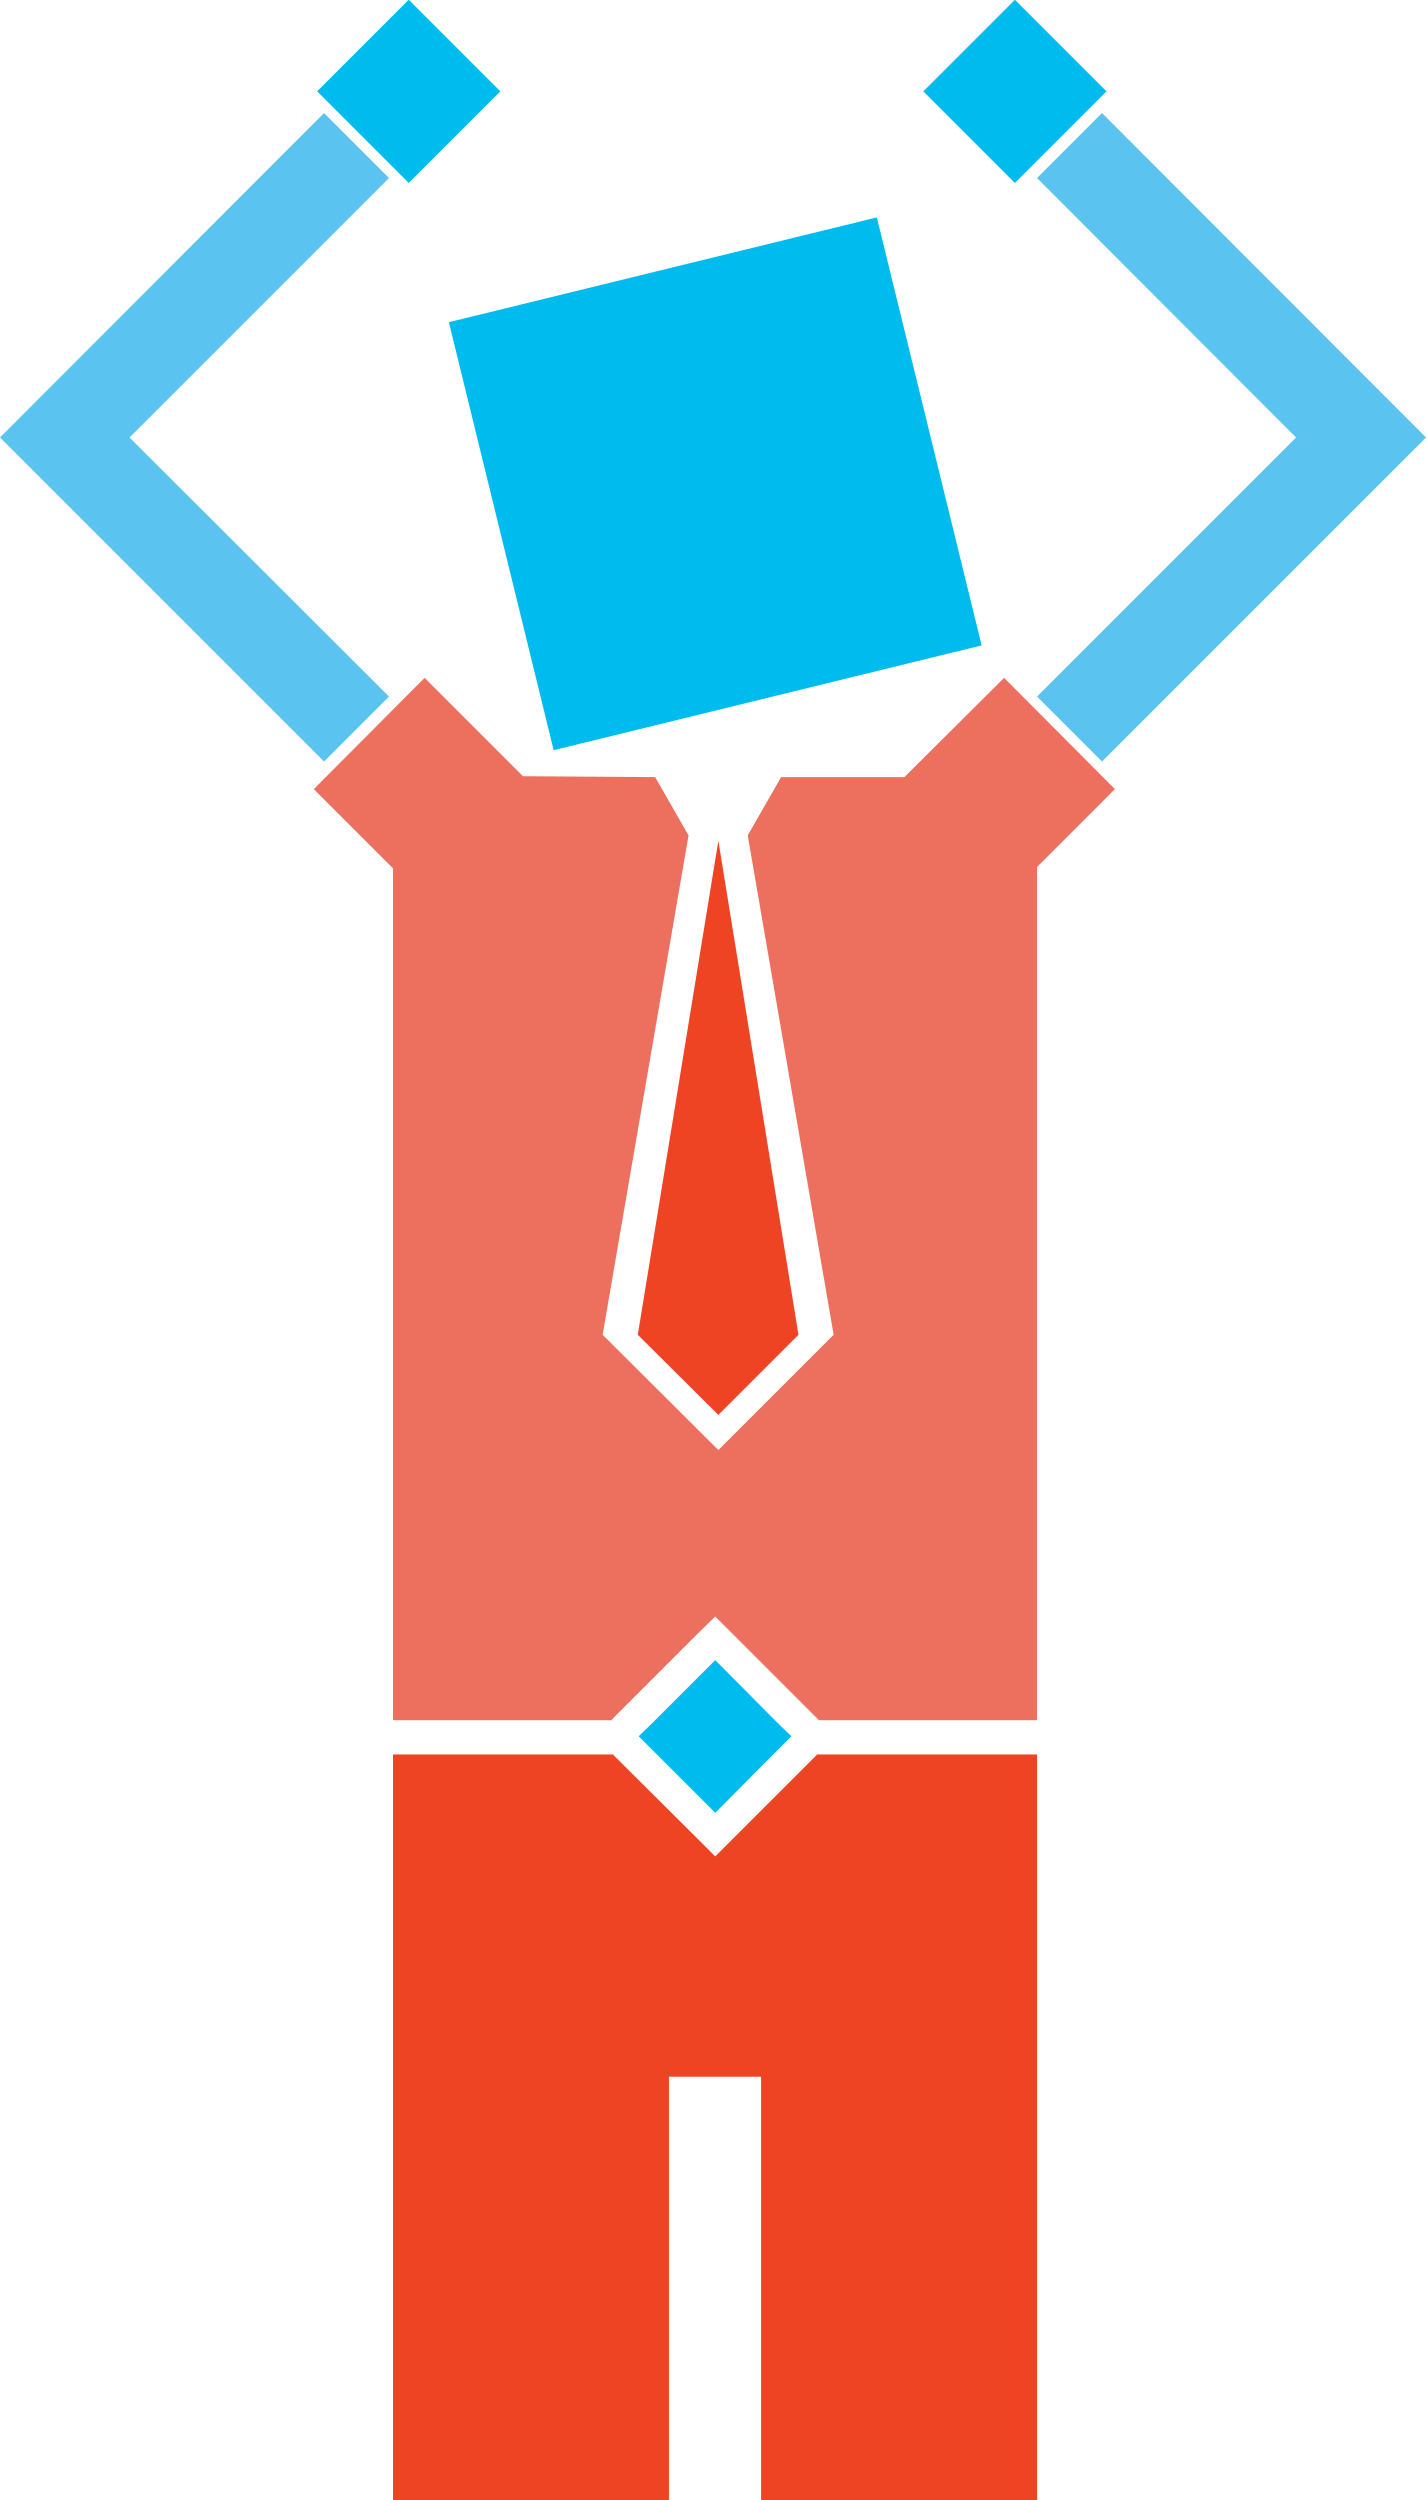
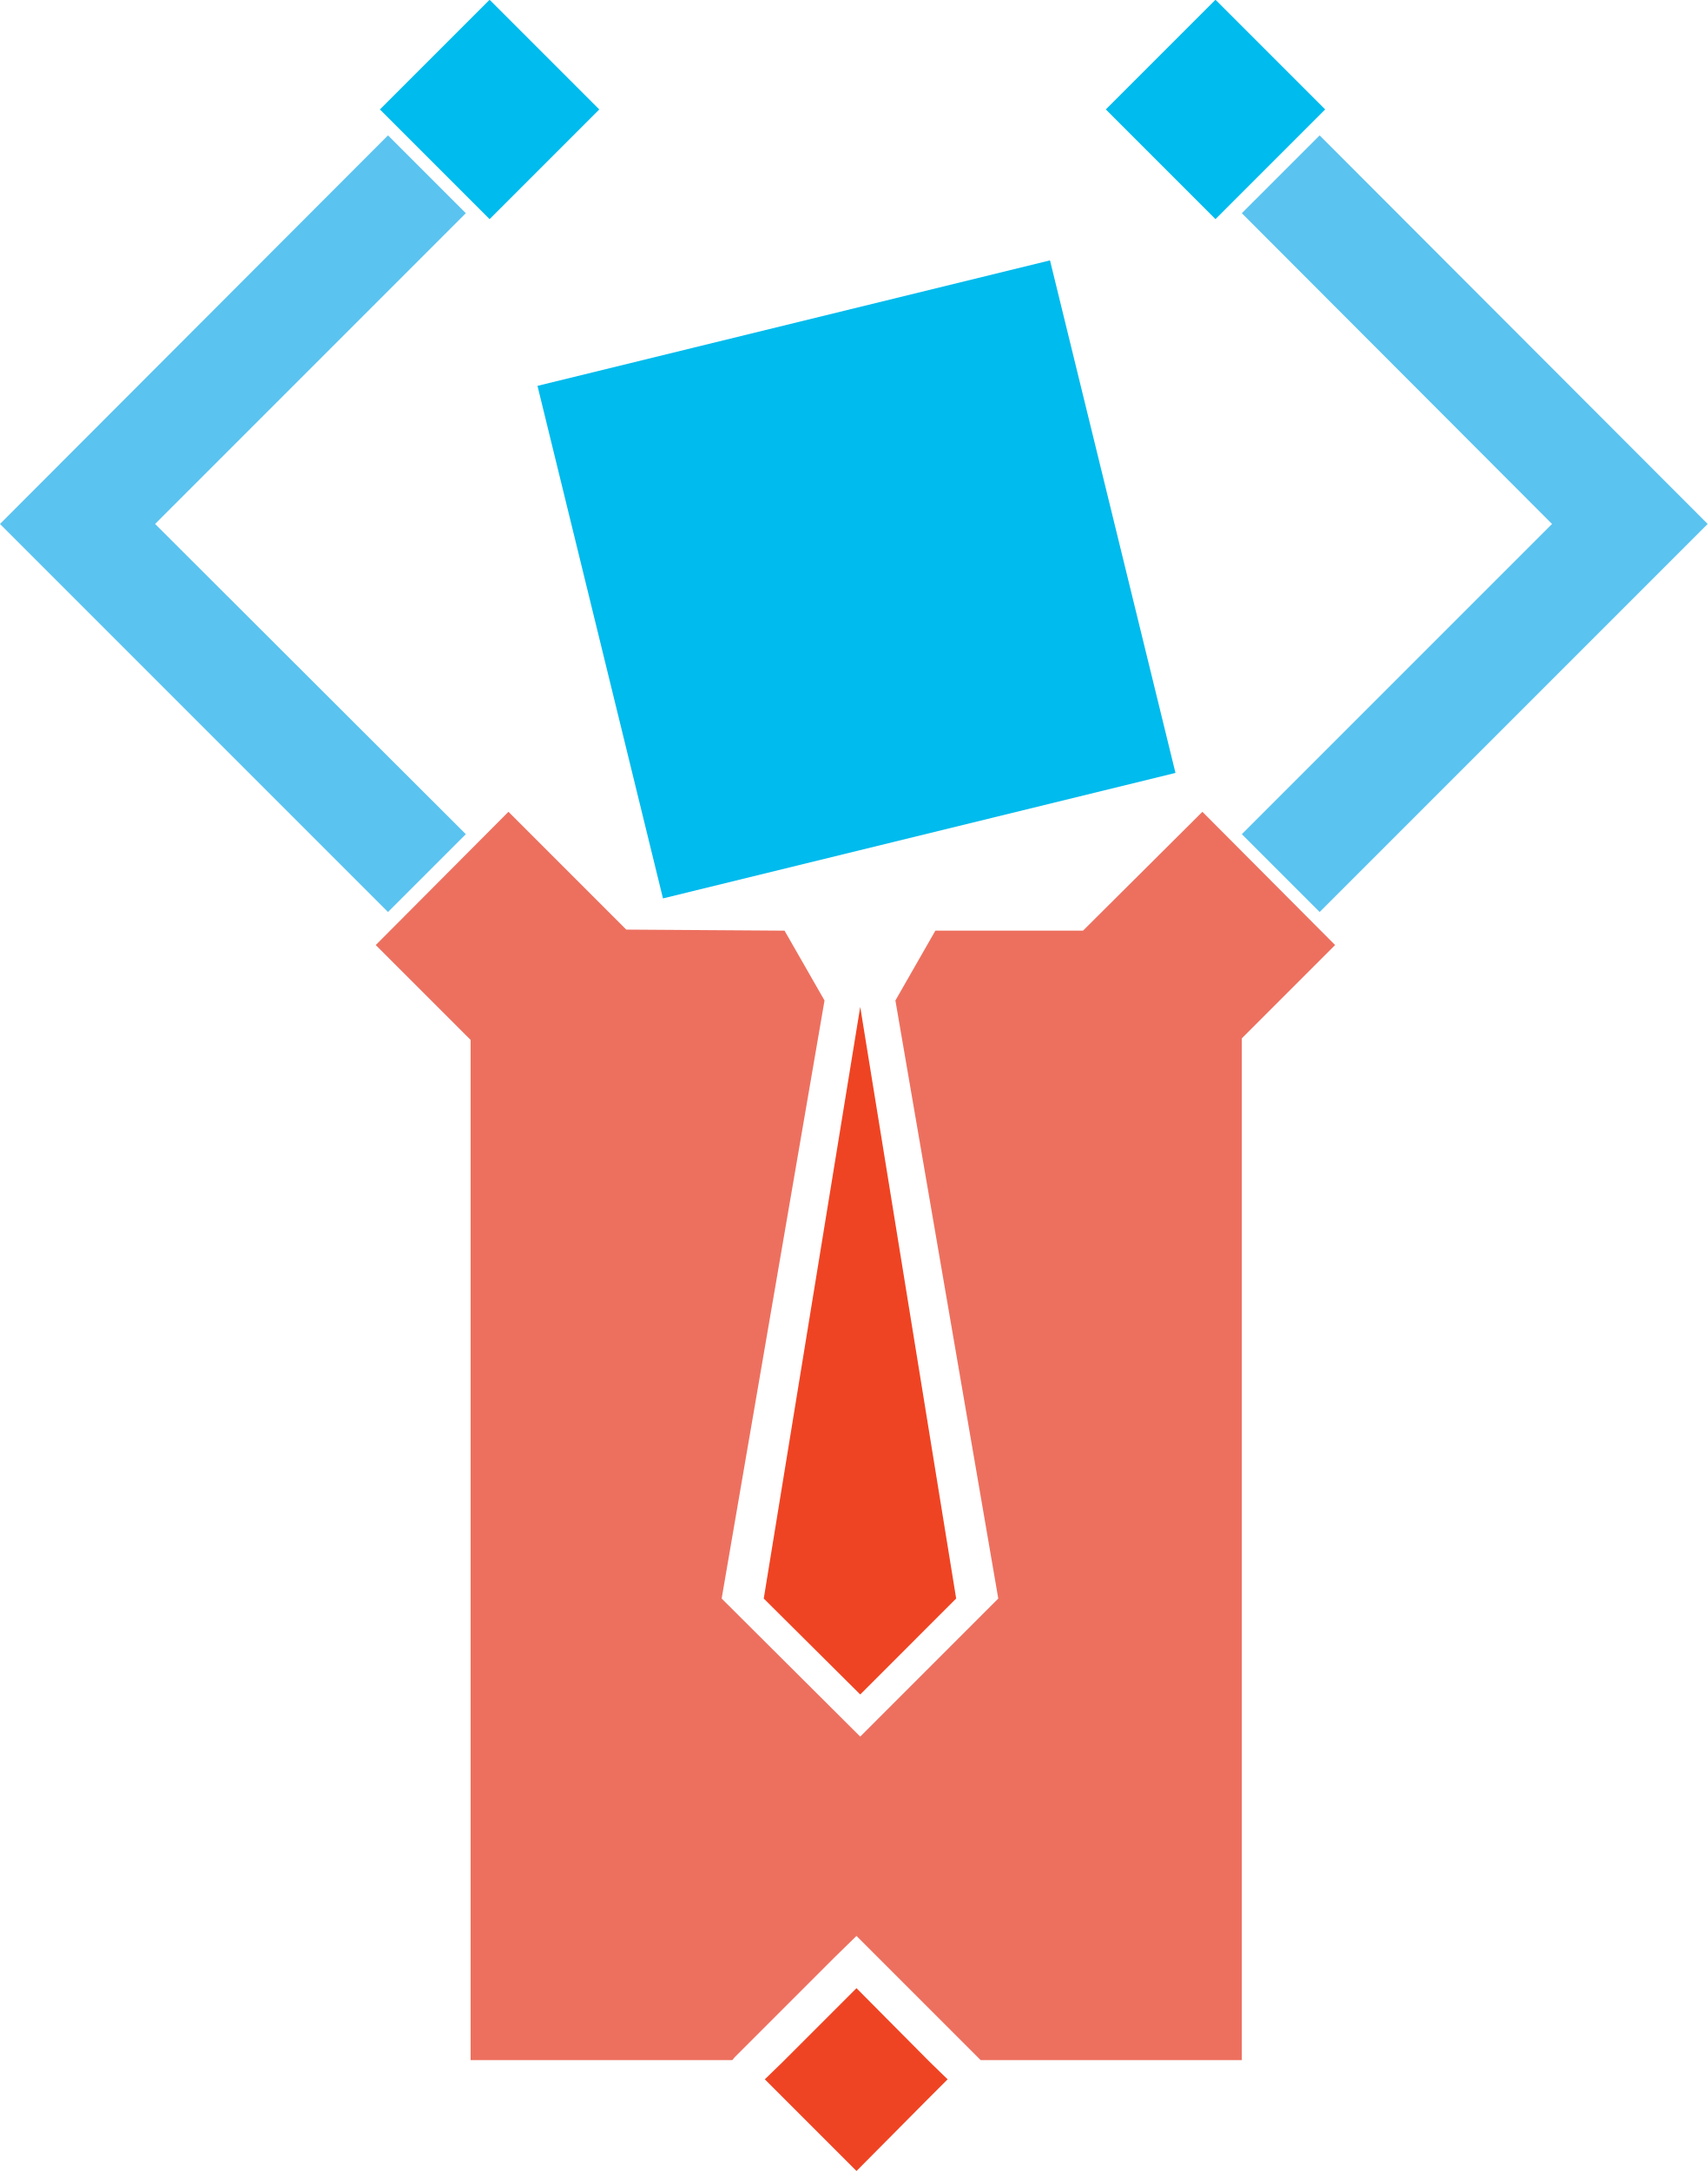
- <svg xmlns="http://www.w3.org/2000/svg" version="1.1" id="Layer_1" x="0px" y="0px" viewBox="0 0 320.4 561.7" style="enable-background:new 0 0 320.4 561.7;" xml:space="preserve">
+ <svg xmlns="http://www.w3.org/2000/svg" version="1.1" id="Layer_1" x="0px" y="0px" viewBox="0 0 320.4 407.3" style="enable-background:new 0 0 320.4 407.3;" xml:space="preserve">
  <style type="text/css">
	.st0{fill:#5AC3F0;}
	.st1{fill:#00BBED;}
	.st2{fill:#EF4423;}
	.st3{fill:#ED705F;}
</style>
  <polygon class="st0" points="247.6,25.4 320.4,98.3 247.6,171.1 233,156.5 291.2,98.3 233,40 " />
  <polygon class="st0" points="72.8,25.4 0,98.3 72.8,171.1 87.4,156.5 29.1,98.3 87.4,40 " />
-   <rect x="111.2" y="59.2" transform="matrix(0.9713 -0.2378 0.2378 0.9713 -21.2357 41.3317)" class="st1" width="99" height="99" />
-   <rect x="77.3" y="6" transform="matrix(0.7071 -0.7071 0.7071 0.7071 12.3577 70.9422)" class="st1" width="29.1" height="29.1" />
-   <rect x="213.5" y="6" transform="matrix(0.7071 -0.7071 0.7071 0.7071 52.2453 167.2531)" class="st1" width="29.1" height="29.1" />
-   <polygon class="st2" points="233,394.2 233,561.7 171,561.7 171,466.6 150.3,466.6 150.3,561.7 88.3,561.7 88.3,394.2 137.8,394.2   137.8,394.3 156.6,413 160.7,417.1 164.8,413 183.5,394.3 183.5,394.2 " />
+   <rect x="111.2" y="59.2" transform="matrix(0.9713 -0.2378 0.2378 0.9713 -21.2387 41.3334)" class="st1" width="99" height="99" />
+   <rect x="77.3" y="6" transform="matrix(0.7071 -0.7071 0.7071 0.7071 12.384 70.9496)" class="st1" width="29.1" height="29.1" />
+   <rect x="213.5" y="6" transform="matrix(0.7071 -0.7071 0.7071 0.7071 52.2717 167.2549)" class="st1" width="29.1" height="29.1" />
  <g>
-     <polygon class="st1" points="177.8,390.1 174,393.9 160.7,407.3 147.3,393.9 143.5,390.1 146.9,386.8 160.7,373 174.4,386.8  " />
+     <polygon class="st2" points="177.8,390.1 174,393.9 160.7,407.3 147.3,393.9 143.5,390.1 146.9,386.8 160.7,373 174.4,386.8  " />
  </g>
  <g>
    <polygon class="st2" points="161.4,317.9 179.4,299.9 161.4,188.9 143.3,299.9  " />
    <polygon class="st3" points="250.5,177.3 225.6,152.3 203.2,174.6 175.5,174.6 168,187.7 187.3,299.9 161.4,325.8 135.4,299.9    154.7,187.7 147.2,174.6 117.5,174.4 95.4,152.3 70.5,177.3 88.3,195.1 88.3,386.5 137.4,386.5 137.8,386 156.5,367.3 160.7,363.2    164.8,367.3 183.5,386 184,386.5 233,386.5 233,194.8  " />
  </g>
</svg>
